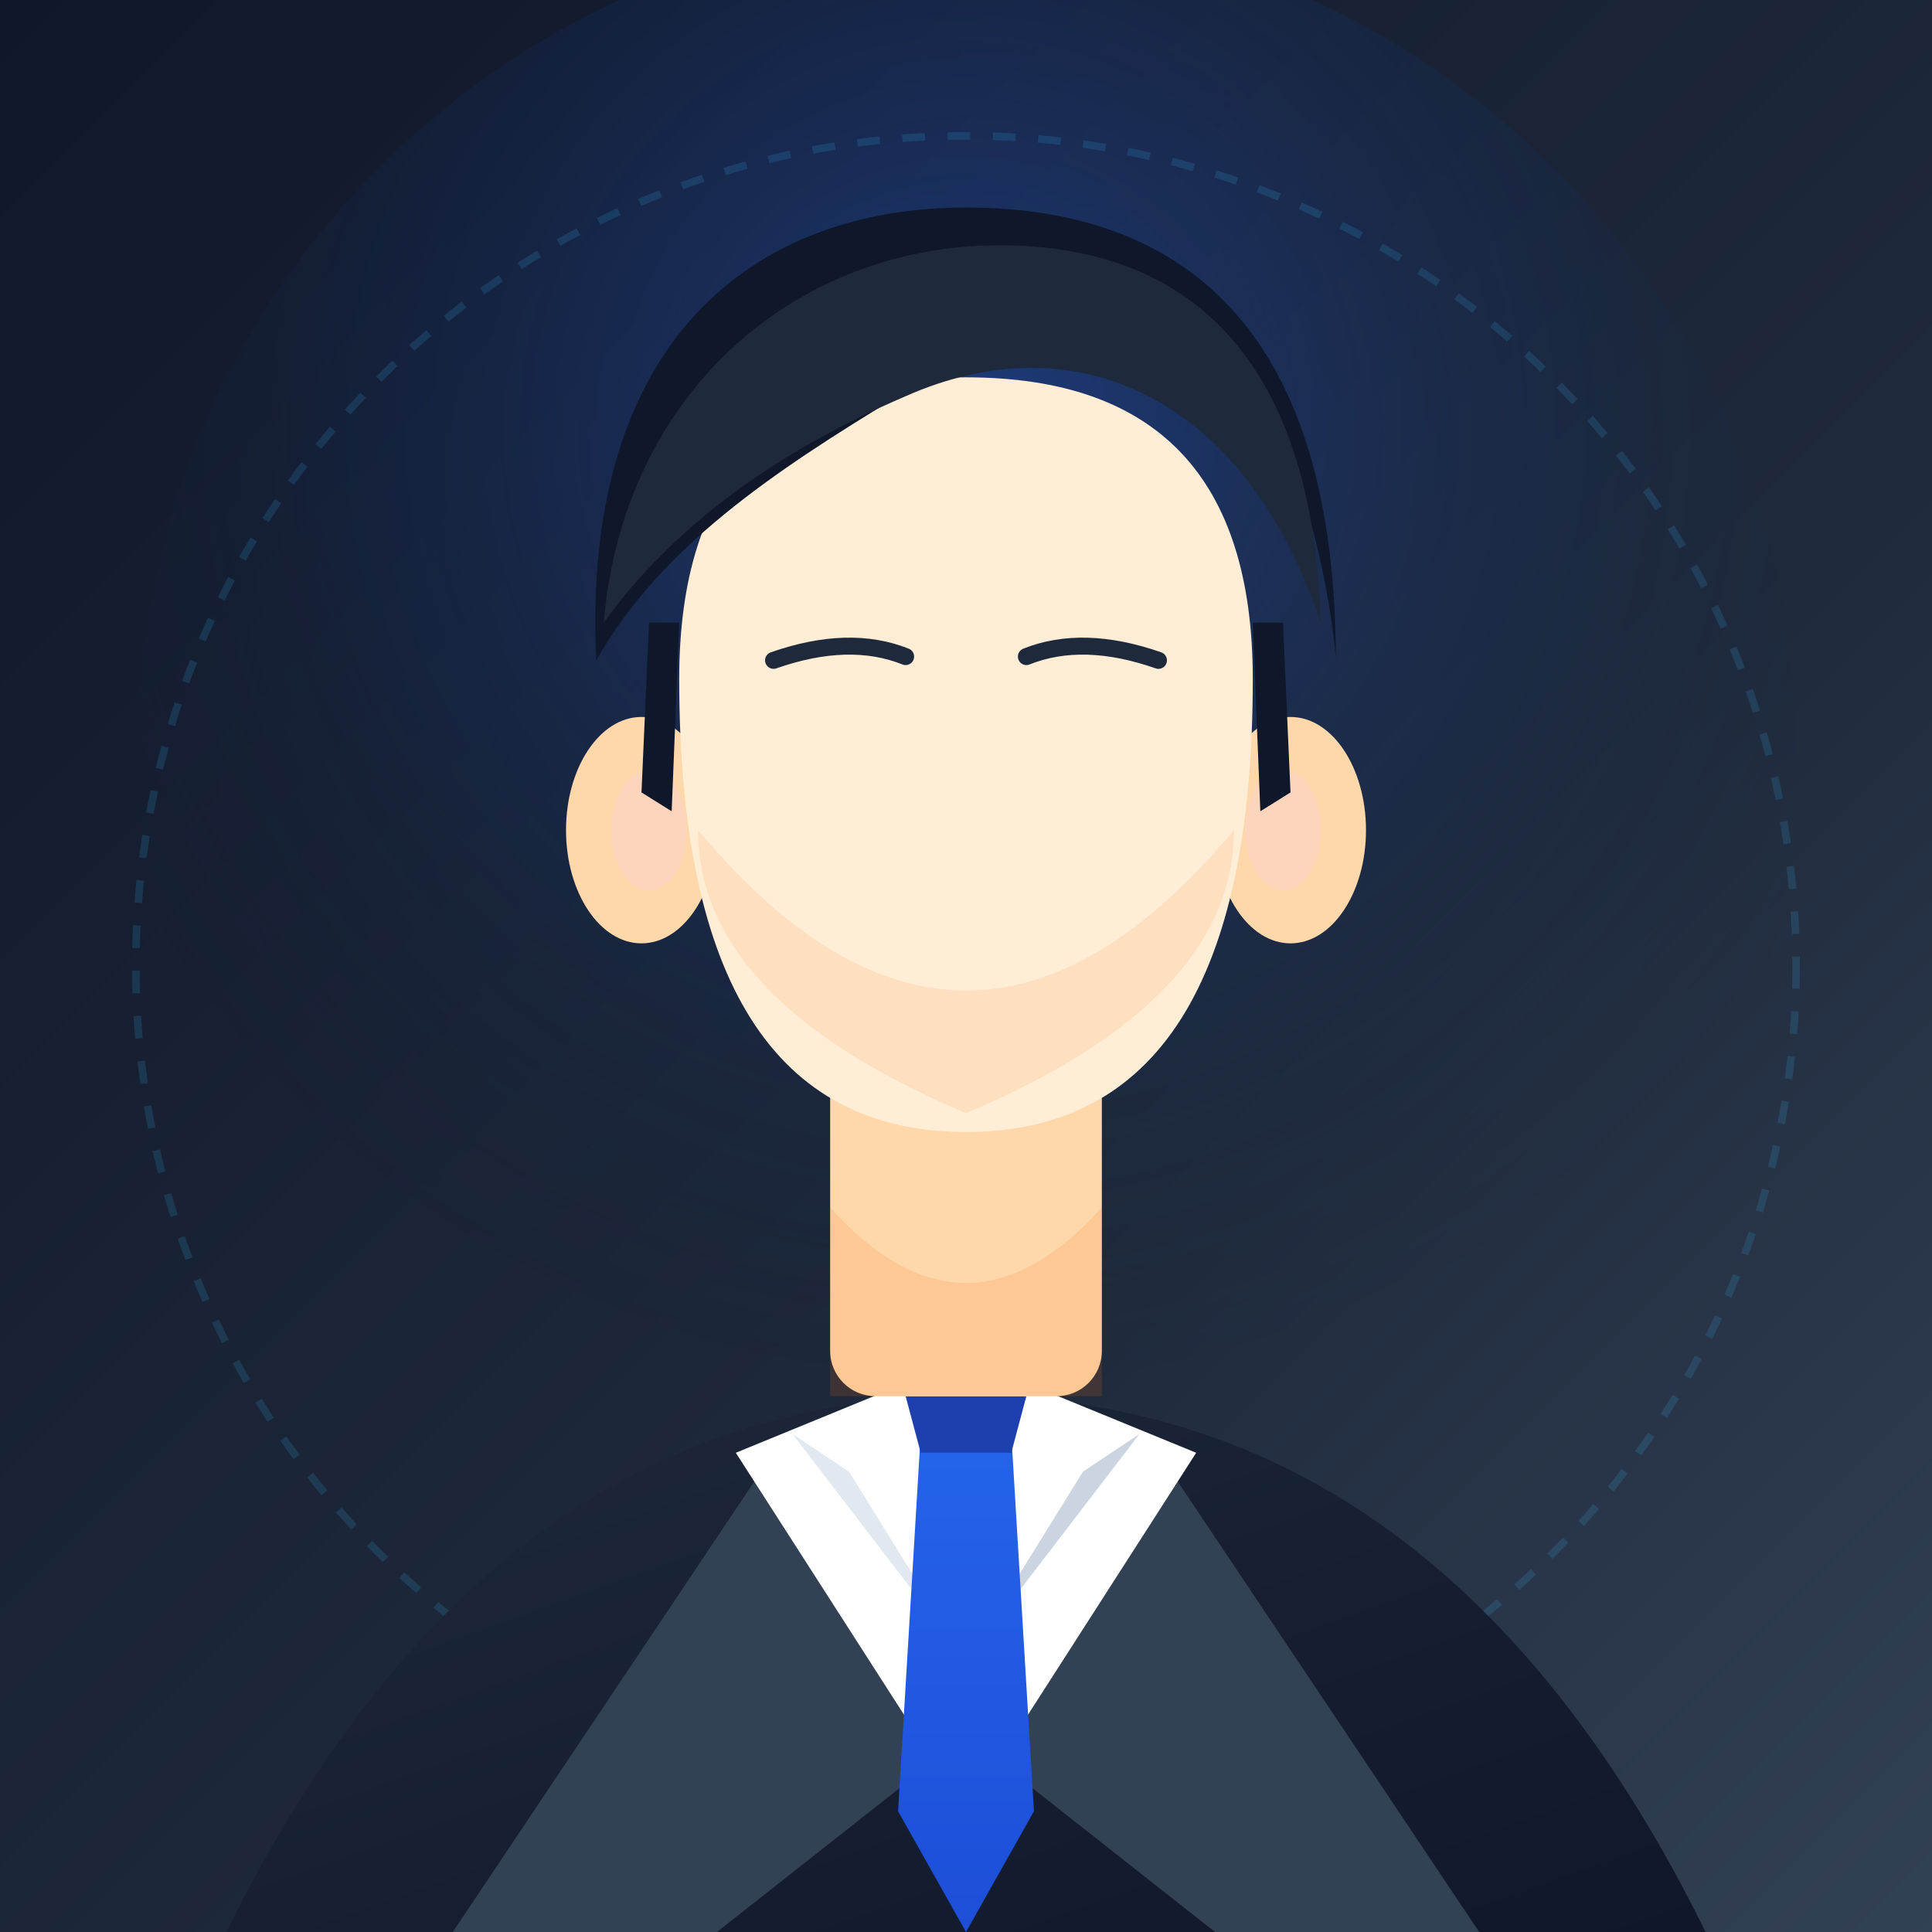
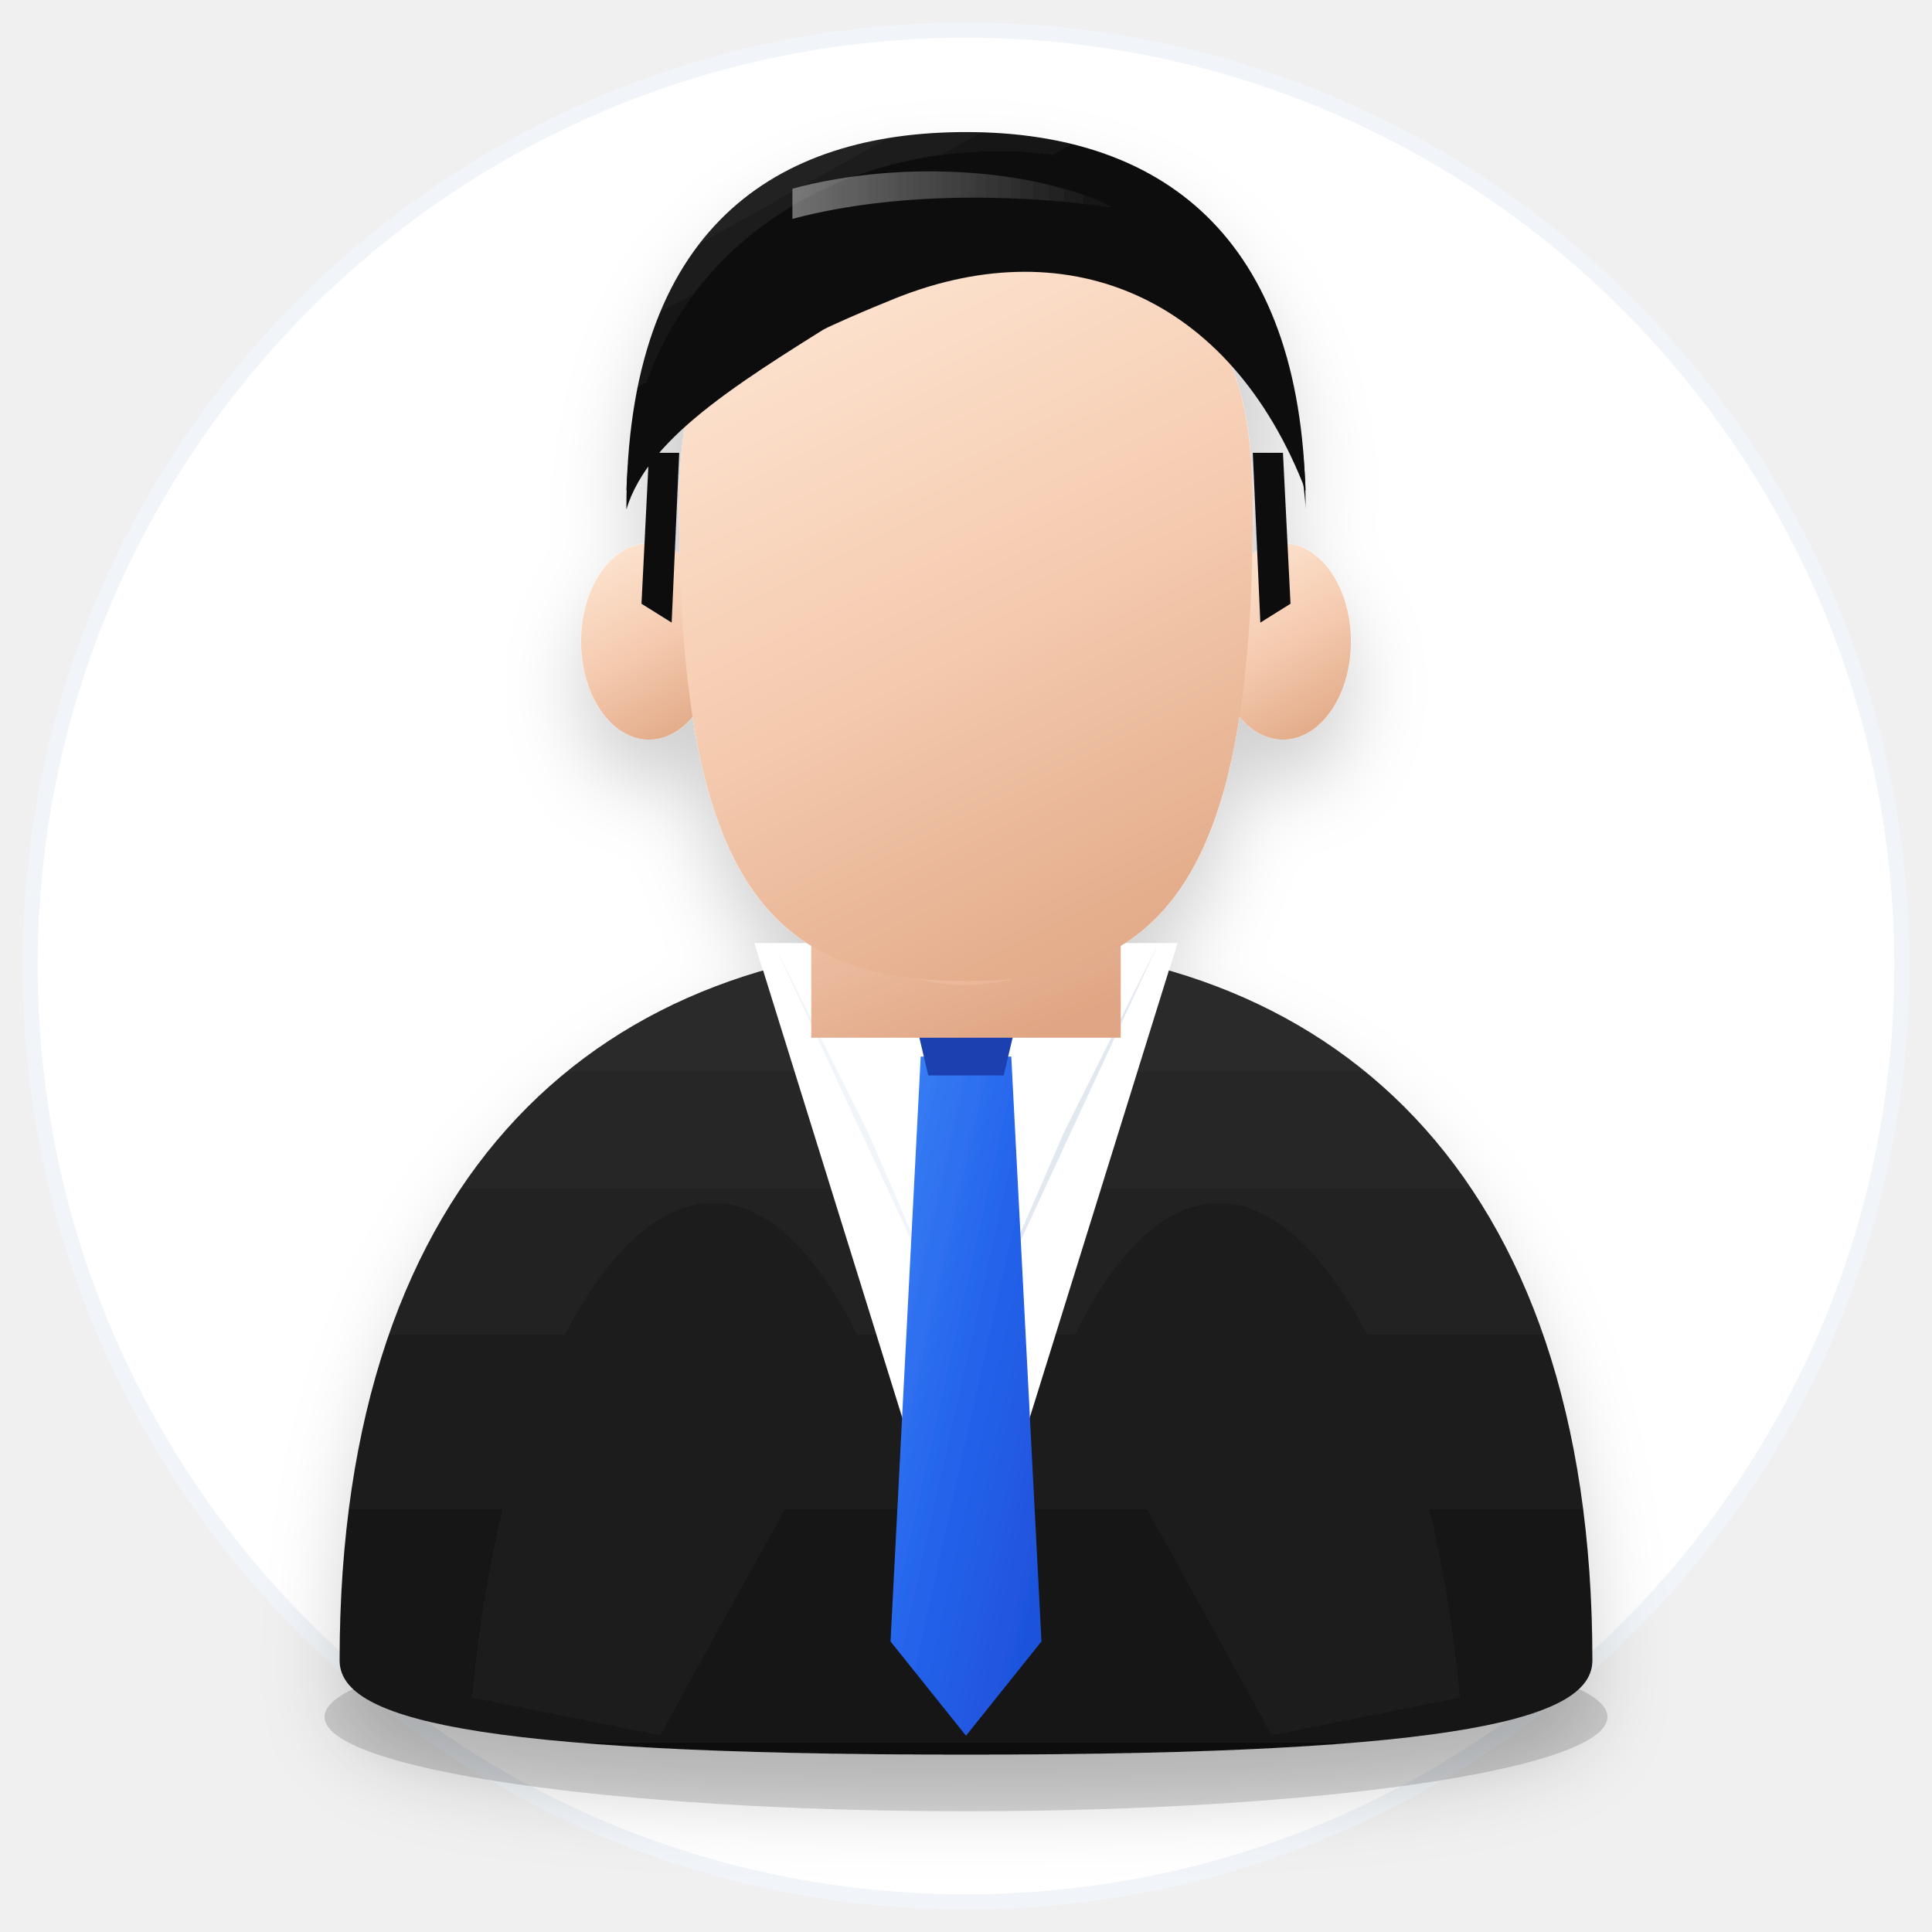
<svg xmlns="http://www.w3.org/2000/svg" viewBox="0 0 512 512" width="100%" height="100%">
  <defs>
-     <linearGradient id="mBg" x1="0%" y1="0%" x2="100%" y2="100%">
-       <stop offset="0%" stop-color="#0f172a" />
-       <stop offset="60%" stop-color="#1e293b" />
-       <stop offset="100%" stop-color="#334155" />
+     <linearGradient id="mSkin" x1="30%" y1="0%" x2="70%" y2="100%">
+       <stop offset="0%" stop-color="#fde3cf" />
+       <stop offset="50%" stop-color="#f5cbb0" />
+       <stop offset="100%" stop-color="#e2aa88" />
    </linearGradient>
-     <radialGradient id="mGlow" cx="50%" cy="30%" r="60%">
-       <stop offset="0%" stop-color="#2563eb" stop-opacity="0.4" />
-       <stop offset="100%" stop-color="#0f172a" stop-opacity="0" />
-     </radialGradient>
-     <linearGradient id="mSuit" x1="0%" y1="0%" x2="100%" y2="100%">
-       <stop offset="0%" stop-color="#1e293b" />
-       <stop offset="100%" stop-color="#0f172a" />
+     <linearGradient id="mHair" x1="0%" y1="0%" x2="100%" y2="100%">
+       <stop offset="0%" stop-color="#333333" />
+       <stop offset="35%" stop-color="#111111" />
+       <stop offset="100%" stop-color="#050505" />
    </linearGradient>
-     <linearGradient id="mTie" x1="0%" y1="0%" x2="0%" y2="100%">
-       <stop offset="0%" stop-color="#2563eb" />
+     <linearGradient id="mHairGloss" x1="0%" y1="0%" x2="100%" y2="0%">
+       <stop offset="0%" stop-color="#ffffff" stop-opacity="0.4" />
+       <stop offset="100%" stop-color="#ffffff" stop-opacity="0" />
+     </linearGradient>
+     <linearGradient id="mSuit" x1="0%" y1="0%" x2="0%" y2="100%">
+       <stop offset="0%" stop-color="#2d2d2d" />
+       <stop offset="100%" stop-color="#111111" />
+     </linearGradient>
+     <linearGradient id="mTie" x1="0%" y1="0%" x2="100%" y2="100%">
+       <stop offset="0%" stop-color="#3b82f6" />
+       <stop offset="50%" stop-color="#2563eb" />
      <stop offset="100%" stop-color="#1d4ed8" />
    </linearGradient>
+     <filter id="shadow" x="-10%" y="-10%" width="120%" height="120%">
+       <feDropShadow dx="0" dy="12" stdDeviation="10" flood-color="#000000" flood-opacity="0.18" />
+     </filter>
  </defs>
-   <rect width="512" height="512" fill="url(#mBg)" />
-   <circle cx="256" cy="200" r="220" fill="url(#mGlow)" />
-   <circle cx="256" cy="256" r="220" fill="none" stroke="rgba(56,189,248,0.15)" stroke-width="2" stroke-dasharray="6 6" />
-   <path d="M 60 512 Q 130 370 256 370 Q 382 370 452 512 Z" fill="url(#mSuit)" />
-   <path d="M 120 512 L 205 385 L 256 460 L 190 512 Z" fill="#334155" />
-   <path d="M 392 512 L 307 385 L 256 460 L 322 512 Z" fill="#334155" />
-   <path d="M 195 385 L 256 480 L 317 385 L 256 360 Z" fill="#ffffff" />
-   <path d="M 210 380 L 256 440 L 225 390 Z" fill="#e2e8f0" />
-   <path d="M 302 380 L 256 440 L 287 390 Z" fill="#cbd5e1" />
-   <polygon points="244,380 268,380 274,480 256,512 238,480" fill="url(#mTie)" />
-   <polygon points="240,370 272,370 268,385 244,385" fill="#1e40af" />
-   <rect x="220" y="270" width="72" height="100" rx="12" fill="#fed7aa" />
-   <path d="M 220 320 Q 256 360 292 320 L 292 370 L 220 370 Z" fill="#f97316" opacity="0.15" />
-   <ellipse cx="170" cy="220" rx="20" ry="30" fill="#fed7aa" />
-   <ellipse cx="342" cy="220" rx="20" ry="30" fill="#fed7aa" />
-   <ellipse cx="172" cy="220" rx="10" ry="16" fill="#fbcfe8" opacity="0.3" />
-   <ellipse cx="340" cy="220" rx="10" ry="16" fill="#fbcfe8" opacity="0.3" />
-   <path d="M 180 180 Q 180 300 256 300 Q 332 300 332 180 Q 332 100 256 100 Q 180 100 180 180 Z" fill="#ffedd5" />
-   <path d="M 185 220 Q 256 305 327 220 Q 327 265 256 295 Q 185 265 185 220 Z" fill="#f97316" opacity="0.12" />
-   <path d="M 205 175 Q 225 168 240 174" stroke="#1e293b" stroke-width="4.5" stroke-linecap="round" fill="none" />
-   <path d="M 307 175 Q 287 168 272 174" stroke="#1e293b" stroke-width="4.5" stroke-linecap="round" fill="none" />
-   <path d="M 158 175 C 154 90 200 55 256 55 C 316 55 354 90 354 175 C 354 170 348 120 330 105 C 310 90 270 85 238 105 C 205 125 175 145 158 175 Z" fill="#0f172a" />
-   <path d="M 160 165 C 165 105 210 65 265 65 C 315 65 348 95 350 165 C 330 105 285 85 240 105 C 205 120 178 140 160 165 Z" fill="#1e293b" />
-   <path d="M 172 165 L 180 165 L 178 215 L 170 210 Z" fill="#0f172a" />
-   <path d="M 340 165 L 332 165 L 334 215 L 342 210 Z" fill="#0f172a" />
+   <circle cx="256" cy="256" r="248" fill="#ffffff" stroke="#f1f5f9" stroke-width="4" />
+   <ellipse cx="256" cy="455" rx="170" ry="25" fill="#000000" opacity="0.15" />
+   <g filter="url(#shadow)">
+     <path d="M 90 440 C 90 310, 160 250, 256 250 C 352 250, 422 310, 422 440 C 422 455, 390 465, 256 465 C 122 465, 90 455, 90 440 Z" fill="url(#mSuit)" />
+     <polygon points="200,250 256,430 312,250" fill="#ffffff" />
+     <polygon points="205,250 256,360 230,300" fill="#f1f5f9" />
+     <polygon points="307,250 256,360 282,300" fill="#e2e8f0" />
+     <polygon points="244,280 268,280 276,435 256,460 236,435" fill="url(#mTie)" />
+     <polygon points="242,268 270,268 266,285 246,285" fill="#1e40af" />
+     <path d="M 125 450 C 135 340, 190 270, 230 360 L 175 460 Z" fill="#1a1a1a" />
+     <path d="M 387 450 C 377 340, 322 270, 282 360 L 337 460 Z" fill="#1a1a1a" />
+     <path d="M 215 190 L 297 190 L 297 275 L 215 275 Z" fill="url(#mSkin)" />
+     <path d="M 215 240 C 235 268, 277 268, 297 240 L 297 275 L 215 275 Z" fill="#d99978" opacity="0.25" />
+     <ellipse cx="172" cy="170" rx="18" ry="26" fill="url(#mSkin)" />
+     <ellipse cx="340" cy="170" rx="18" ry="26" fill="url(#mSkin)" />
+     <path d="M 180 135 C 180 235, 205 260, 256 260 C 307 260, 332 235, 332 135 C 332 75, 307 70, 256 70 C 205 70, 180 75, 180 135 Z" fill="url(#mSkin)" />
+     <path d="M 166 135 C 166 60, 206 35, 256 35 C 310 35, 346 65, 346 135 C 346 130, 342 95, 325 80 C 305 65, 260 60, 230 80 C 198 100, 172 115, 166 135 Z" fill="url(#mHair)" />
+     <path d="M 166 130 C 168 75, 212 40, 265 40 C 312 40, 344 75, 346 130 C 326 78, 282 60, 235 80 C 198 95, 176 110, 166 130 Z" fill="#111111" />
+     <path d="M 210 50 C 240 42, 275 45, 295 55 C 275 52, 240 50, 210 58 Z" fill="url(#mHairGloss)" />
+     <path d="M 172 120 L 180 120 L 178 165 L 170 160 Z" fill="#111111" />
+     <path d="M 340 120 L 332 120 L 334 165 L 342 160 Z" fill="#111111" />
+   </g>
</svg>
